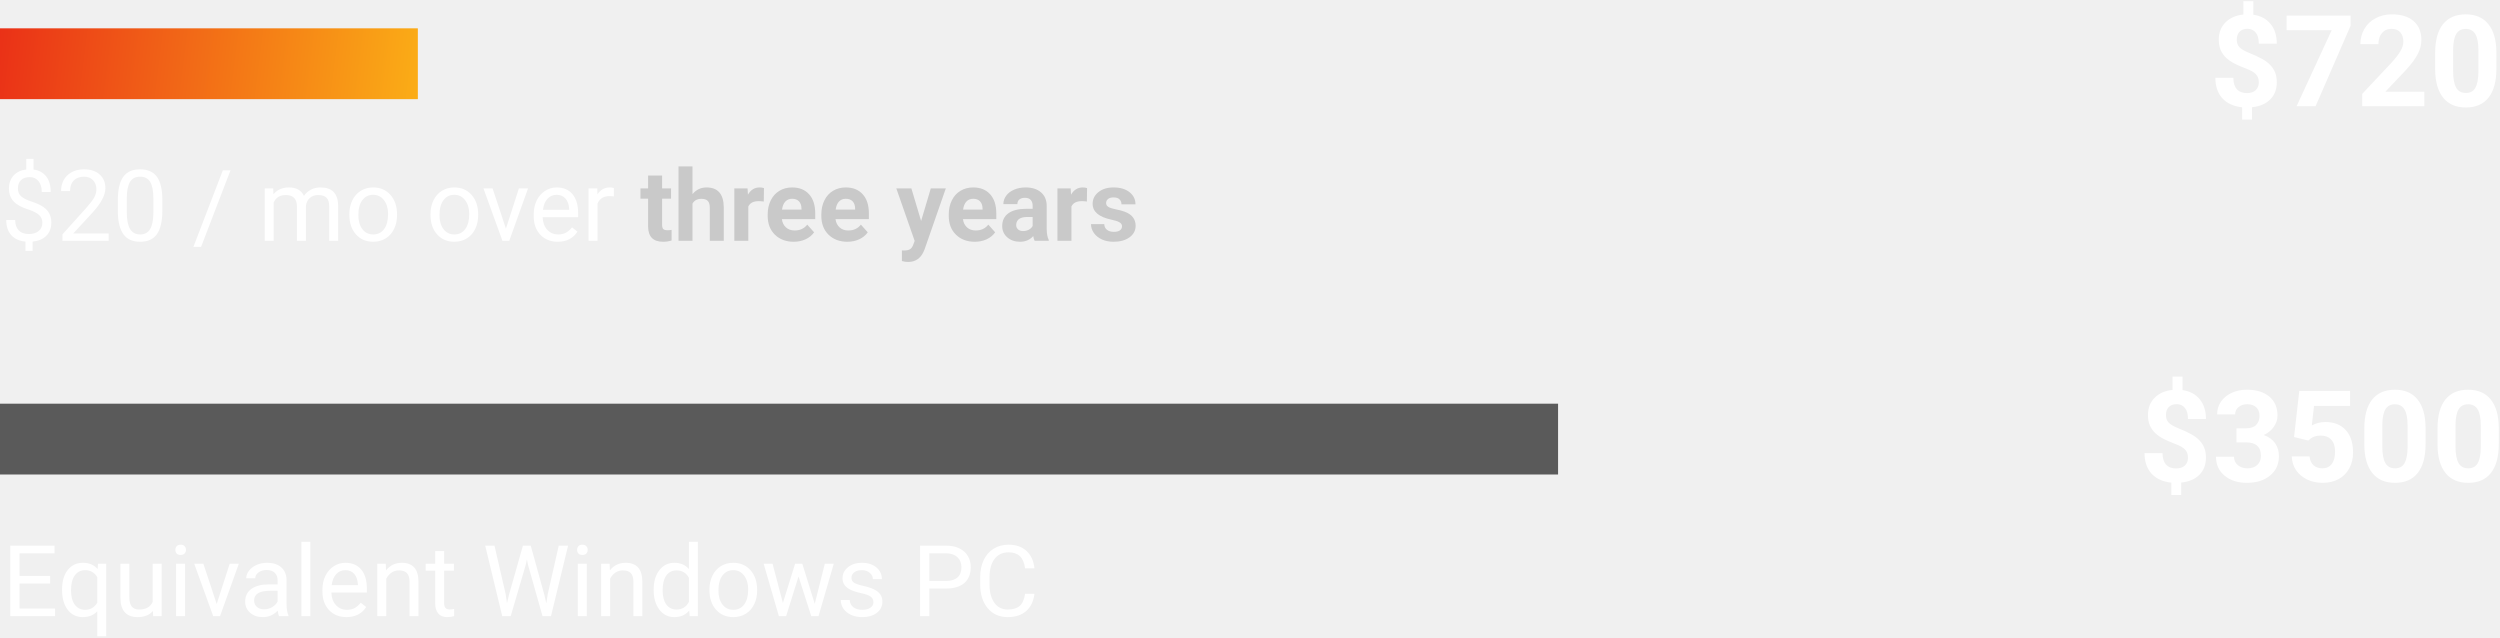
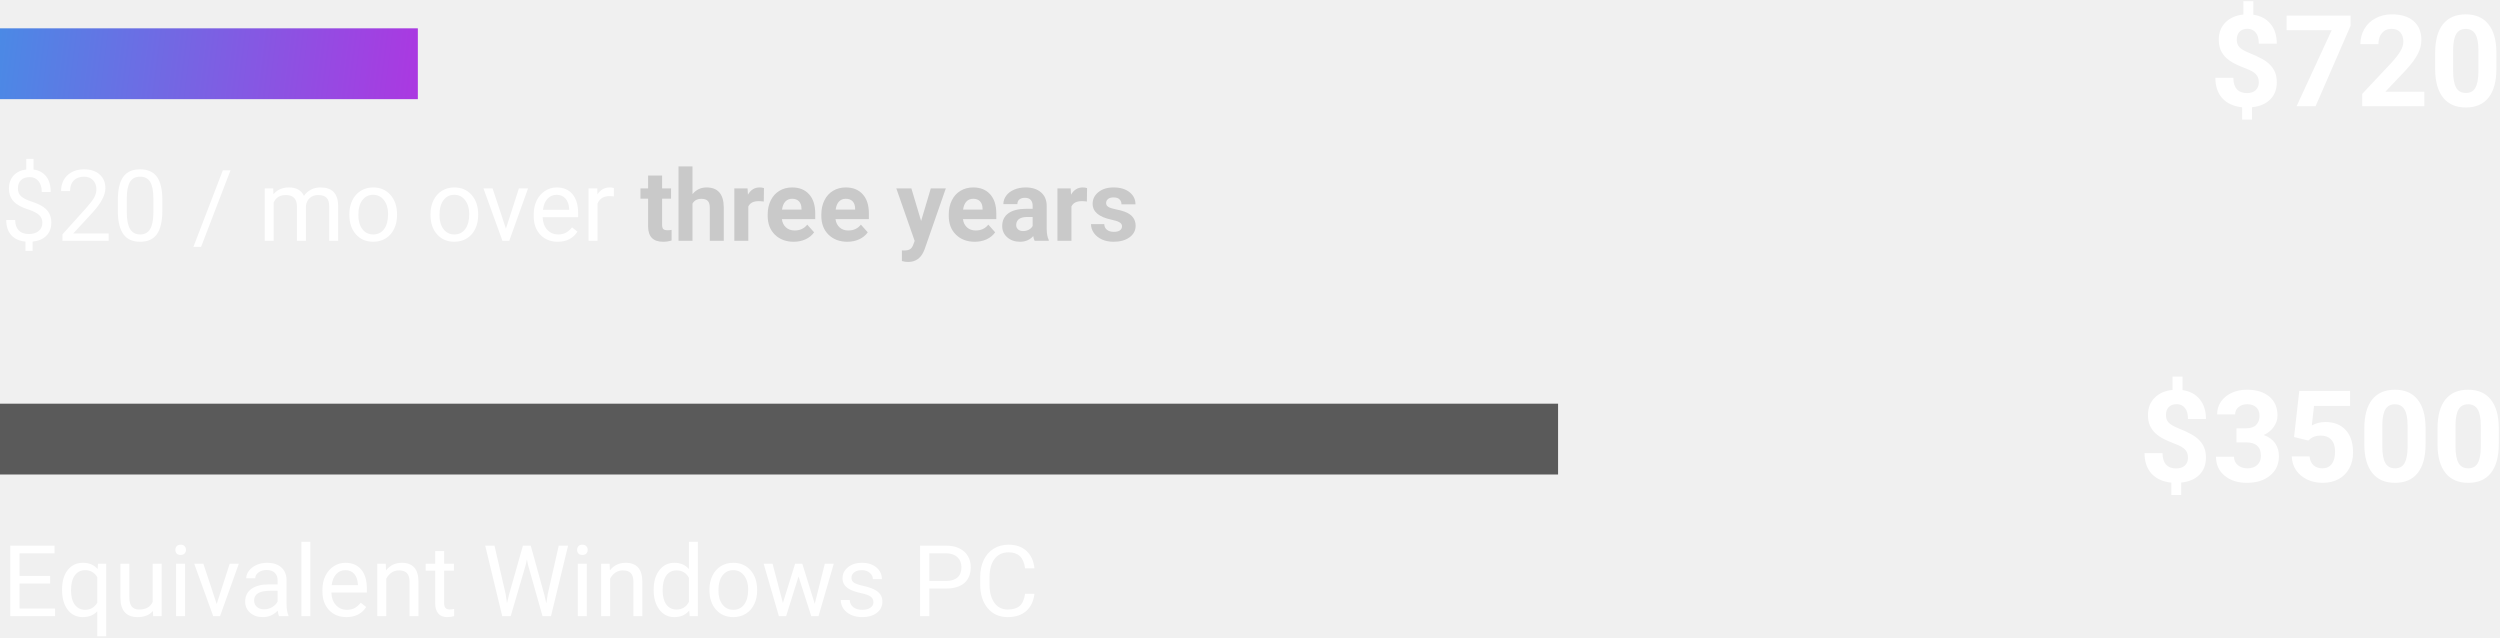
<svg xmlns="http://www.w3.org/2000/svg" width="353" height="90" viewBox="0 0 353 90" fill="none">
  <rect y="4" width="59" height="10" fill="url(#paint0_linear)" />
  <rect y="57" width="220" height="10" fill="#5A5A5A" />
  <path d="M318.943 11.634C318.943 11.153 318.809 10.773 318.539 10.491C318.275 10.204 317.824 9.94 317.186 9.7C316.547 9.46 315.996 9.223 315.533 8.988C315.07 8.748 314.672 8.476 314.338 8.171C314.01 7.86 313.752 7.497 313.564 7.081C313.383 6.665 313.292 6.17 313.292 5.596C313.292 4.605 313.608 3.794 314.241 3.161C314.874 2.528 315.715 2.159 316.764 2.054V0.173H318.17V2.08C319.207 2.227 320.019 2.66 320.604 3.381C321.19 4.096 321.483 5.024 321.483 6.167H318.943C318.943 5.464 318.797 4.939 318.504 4.594C318.217 4.242 317.83 4.066 317.344 4.066C316.863 4.066 316.491 4.204 316.228 4.479C315.964 4.749 315.832 5.124 315.832 5.604C315.832 6.05 315.961 6.407 316.219 6.677C316.477 6.946 316.954 7.222 317.651 7.503C318.354 7.784 318.932 8.051 319.383 8.303C319.834 8.549 320.215 8.83 320.525 9.146C320.836 9.457 321.073 9.814 321.237 10.219C321.401 10.617 321.483 11.083 321.483 11.616C321.483 12.612 321.173 13.421 320.552 14.042C319.931 14.663 319.075 15.029 317.985 15.141V16.89H316.588V15.149C315.387 15.021 314.455 14.596 313.793 13.875C313.137 13.148 312.809 12.185 312.809 10.983H315.349C315.349 11.681 315.513 12.217 315.841 12.592C316.175 12.961 316.652 13.146 317.273 13.146C317.789 13.146 318.196 13.011 318.495 12.741C318.794 12.466 318.943 12.097 318.943 11.634ZM331.907 3.627L326.959 15H324.278L329.235 4.26H322.872V2.203H331.907V3.627ZM342.313 15H333.542V13.26L337.682 8.848C338.25 8.227 338.669 7.685 338.938 7.222C339.214 6.759 339.352 6.319 339.352 5.903C339.352 5.335 339.208 4.89 338.921 4.567C338.634 4.239 338.224 4.075 337.69 4.075C337.116 4.075 336.662 4.274 336.328 4.673C336 5.065 335.836 5.584 335.836 6.229H333.287C333.287 5.449 333.472 4.737 333.841 4.093C334.216 3.448 334.743 2.944 335.423 2.581C336.103 2.212 336.873 2.027 337.734 2.027C339.053 2.027 340.075 2.344 340.802 2.977C341.534 3.609 341.9 4.503 341.9 5.657C341.9 6.29 341.736 6.935 341.408 7.591C341.08 8.247 340.518 9.012 339.721 9.885L336.812 12.952H342.313V15ZM352.491 9.709C352.491 11.479 352.125 12.832 351.393 13.77C350.66 14.707 349.588 15.176 348.176 15.176C346.781 15.176 345.715 14.716 344.977 13.796C344.238 12.876 343.86 11.558 343.843 9.841V7.485C343.843 5.698 344.212 4.342 344.95 3.416C345.694 2.49 346.764 2.027 348.158 2.027C349.553 2.027 350.619 2.487 351.357 3.407C352.096 4.321 352.474 5.637 352.491 7.354V9.709ZM349.951 7.125C349.951 6.064 349.805 5.294 349.512 4.813C349.225 4.327 348.773 4.084 348.158 4.084C347.561 4.084 347.118 4.315 346.831 4.778C346.55 5.235 346.4 5.953 346.383 6.932V10.043C346.383 11.086 346.523 11.862 346.805 12.372C347.092 12.876 347.549 13.128 348.176 13.128C348.797 13.128 349.245 12.885 349.521 12.398C349.796 11.912 349.939 11.168 349.951 10.166V7.125Z" fill="white" />
  <path d="M308.943 64.634C308.943 64.153 308.809 63.773 308.539 63.491C308.275 63.204 307.824 62.94 307.186 62.7C306.547 62.46 305.996 62.223 305.533 61.988C305.07 61.748 304.672 61.476 304.338 61.171C304.01 60.86 303.752 60.497 303.564 60.081C303.383 59.665 303.292 59.17 303.292 58.596C303.292 57.605 303.608 56.794 304.241 56.161C304.874 55.528 305.715 55.159 306.764 55.054V53.173H308.17V55.08C309.207 55.227 310.019 55.66 310.604 56.381C311.19 57.096 311.483 58.024 311.483 59.167H308.943C308.943 58.464 308.797 57.94 308.504 57.594C308.217 57.242 307.83 57.066 307.344 57.066C306.863 57.066 306.491 57.204 306.228 57.48C305.964 57.749 305.832 58.124 305.832 58.605C305.832 59.05 305.961 59.407 306.219 59.677C306.477 59.946 306.954 60.222 307.651 60.503C308.354 60.784 308.932 61.051 309.383 61.303C309.834 61.549 310.215 61.83 310.525 62.147C310.836 62.457 311.073 62.815 311.237 63.219C311.401 63.617 311.483 64.083 311.483 64.616C311.483 65.612 311.173 66.421 310.552 67.042C309.931 67.663 309.075 68.029 307.985 68.141V69.89H306.588V68.149C305.387 68.02 304.455 67.596 303.793 66.875C303.137 66.148 302.809 65.185 302.809 63.983H305.349C305.349 64.681 305.513 65.217 305.841 65.592C306.175 65.961 306.652 66.145 307.273 66.145C307.789 66.145 308.196 66.011 308.495 65.741C308.794 65.466 308.943 65.097 308.943 64.634ZM315.79 60.477H317.144C317.788 60.477 318.266 60.315 318.576 59.993C318.887 59.671 319.042 59.243 319.042 58.71C319.042 58.194 318.887 57.793 318.576 57.506C318.271 57.219 317.85 57.075 317.311 57.075C316.824 57.075 316.417 57.21 316.089 57.48C315.761 57.743 315.597 58.089 315.597 58.517H313.057C313.057 57.849 313.235 57.251 313.593 56.724C313.956 56.19 314.46 55.774 315.104 55.476C315.755 55.177 316.47 55.027 317.249 55.027C318.603 55.027 319.663 55.352 320.431 56.003C321.198 56.648 321.582 57.538 321.582 58.675C321.582 59.261 321.403 59.8 321.046 60.292C320.688 60.784 320.22 61.162 319.64 61.426C320.36 61.684 320.896 62.07 321.248 62.586C321.605 63.102 321.784 63.711 321.784 64.414C321.784 65.551 321.368 66.462 320.536 67.147C319.71 67.833 318.614 68.176 317.249 68.176C315.972 68.176 314.926 67.839 314.111 67.165C313.303 66.491 312.898 65.601 312.898 64.493H315.438C315.438 64.974 315.617 65.366 315.975 65.671C316.338 65.976 316.783 66.128 317.311 66.128C317.914 66.128 318.386 65.97 318.726 65.653C319.071 65.331 319.244 64.906 319.244 64.379C319.244 63.102 318.541 62.463 317.135 62.463H315.79V60.477ZM323.92 61.707L324.658 55.203H331.83V57.321H326.741L326.425 60.072C327.028 59.75 327.67 59.589 328.35 59.589C329.568 59.589 330.523 59.967 331.215 60.723C331.906 61.478 332.252 62.536 332.252 63.895C332.252 64.722 332.076 65.463 331.725 66.119C331.379 66.769 330.881 67.276 330.23 67.64C329.58 67.997 328.812 68.176 327.928 68.176C327.154 68.176 326.437 68.02 325.774 67.71C325.112 67.394 324.588 66.951 324.201 66.383C323.82 65.814 323.618 65.167 323.595 64.44H326.108C326.161 64.974 326.346 65.39 326.662 65.689C326.984 65.981 327.403 66.128 327.919 66.128C328.493 66.128 328.936 65.923 329.246 65.513C329.557 65.097 329.712 64.511 329.712 63.755C329.712 63.028 329.533 62.472 329.176 62.085C328.818 61.698 328.312 61.505 327.655 61.505C327.052 61.505 326.562 61.663 326.188 61.98L325.941 62.208L323.92 61.707ZM342.491 62.709C342.491 64.478 342.125 65.832 341.393 66.769C340.66 67.707 339.588 68.176 338.176 68.176C336.781 68.176 335.715 67.716 334.977 66.796C334.238 65.876 333.86 64.558 333.843 62.841V60.485C333.843 58.698 334.212 57.342 334.95 56.416C335.694 55.49 336.764 55.027 338.158 55.027C339.553 55.027 340.619 55.487 341.357 56.407C342.096 57.321 342.474 58.637 342.491 60.353V62.709ZM339.951 60.125C339.951 59.065 339.805 58.294 339.512 57.813C339.225 57.327 338.773 57.084 338.158 57.084C337.561 57.084 337.118 57.315 336.831 57.778C336.55 58.235 336.4 58.953 336.383 59.932V63.043C336.383 64.086 336.523 64.862 336.805 65.372C337.092 65.876 337.549 66.128 338.176 66.128C338.797 66.128 339.245 65.885 339.521 65.398C339.796 64.912 339.939 64.168 339.951 63.166V60.125ZM352.827 62.709C352.827 64.478 352.461 65.832 351.729 66.769C350.996 67.707 349.924 68.176 348.512 68.176C347.117 68.176 346.051 67.716 345.312 66.796C344.574 65.876 344.196 64.558 344.179 62.841V60.485C344.179 58.698 344.548 57.342 345.286 56.416C346.03 55.49 347.1 55.027 348.494 55.027C349.889 55.027 350.955 55.487 351.693 56.407C352.432 57.321 352.81 58.637 352.827 60.353V62.709ZM350.287 60.125C350.287 59.065 350.141 58.294 349.848 57.813C349.561 57.327 349.109 57.084 348.494 57.084C347.896 57.084 347.454 57.315 347.167 57.778C346.886 58.235 346.736 58.953 346.719 59.932V63.043C346.719 64.086 346.859 64.862 347.141 65.372C347.428 65.876 347.885 66.128 348.512 66.128C349.133 66.128 349.581 65.885 349.856 65.398C350.132 64.912 350.275 64.168 350.287 63.166V60.125Z" fill="white" />
  <path d="M5.981 31.436C5.981 31.017 5.833 30.664 5.537 30.377C5.245 30.09 4.751 29.83 4.054 29.598C3.083 29.301 2.374 28.916 1.928 28.442C1.486 27.964 1.265 27.358 1.265 26.624C1.265 25.877 1.481 25.264 1.914 24.785C2.352 24.307 2.951 24.022 3.712 23.931V22.434H4.73V23.938C5.496 24.042 6.091 24.364 6.515 24.901C6.943 25.439 7.157 26.175 7.157 27.109H5.899C5.899 26.467 5.747 25.956 5.441 25.578C5.136 25.2 4.724 25.011 4.204 25.011C3.662 25.011 3.247 25.152 2.96 25.435C2.673 25.713 2.529 26.102 2.529 26.604C2.529 27.068 2.68 27.44 2.98 27.718C3.286 27.991 3.785 28.242 4.478 28.47C5.175 28.693 5.717 28.941 6.104 29.215C6.496 29.484 6.784 29.798 6.966 30.158C7.153 30.518 7.246 30.94 7.246 31.423C7.246 32.193 7.014 32.813 6.549 33.282C6.089 33.752 5.441 34.03 4.607 34.116V35.422H3.596V34.116C2.748 34.039 2.083 33.738 1.6 33.214C1.121 32.685 0.882 31.97 0.882 31.067H2.146C2.146 31.701 2.313 32.188 2.646 32.53C2.978 32.872 3.45 33.043 4.061 33.043C4.658 33.043 5.127 32.899 5.469 32.612C5.811 32.325 5.981 31.933 5.981 31.436ZM15.34 34H8.818V33.091L12.264 29.263C12.774 28.684 13.125 28.215 13.316 27.855C13.512 27.49 13.61 27.114 13.61 26.727C13.61 26.207 13.453 25.781 13.139 25.448C12.824 25.116 12.405 24.949 11.881 24.949C11.252 24.949 10.762 25.129 10.411 25.489C10.065 25.845 9.892 26.341 9.892 26.98H8.627C8.627 26.064 8.921 25.323 9.509 24.758C10.101 24.193 10.892 23.91 11.881 23.91C12.806 23.91 13.537 24.154 14.075 24.642C14.613 25.125 14.882 25.77 14.882 26.576C14.882 27.556 14.258 28.723 13.009 30.076L10.343 32.968H15.34V34ZM22.921 29.755C22.921 31.236 22.668 32.337 22.162 33.057C21.656 33.777 20.866 34.137 19.79 34.137C18.728 34.137 17.942 33.786 17.432 33.084C16.921 32.378 16.657 31.325 16.639 29.926V28.237C16.639 26.774 16.892 25.688 17.398 24.977C17.903 24.266 18.696 23.91 19.776 23.91C20.847 23.91 21.636 24.254 22.142 24.942C22.648 25.626 22.907 26.683 22.921 28.114V29.755ZM21.656 28.025C21.656 26.954 21.506 26.175 21.205 25.688C20.904 25.195 20.428 24.949 19.776 24.949C19.129 24.949 18.658 25.193 18.361 25.681C18.065 26.168 17.912 26.918 17.903 27.93V29.953C17.903 31.029 18.058 31.824 18.368 32.339C18.683 32.849 19.157 33.105 19.79 33.105C20.414 33.105 20.877 32.863 21.178 32.38C21.483 31.897 21.643 31.136 21.656 30.097V28.025ZM28.396 34.855H27.31L31.466 24.047H32.546L28.396 34.855ZM38.575 26.604L38.609 27.424C39.152 26.786 39.883 26.467 40.804 26.467C41.838 26.467 42.542 26.863 42.916 27.656C43.162 27.301 43.481 27.014 43.873 26.795C44.27 26.576 44.737 26.467 45.274 26.467C46.897 26.467 47.722 27.326 47.749 29.044V34H46.484V29.119C46.484 28.59 46.364 28.196 46.122 27.936C45.88 27.672 45.475 27.54 44.905 27.54C44.436 27.54 44.046 27.681 43.736 27.964C43.426 28.242 43.246 28.618 43.196 29.092V34H41.925V29.153C41.925 28.078 41.398 27.54 40.346 27.54C39.516 27.54 38.949 27.893 38.644 28.6V34H37.379V26.604H38.575ZM49.328 30.233C49.328 29.509 49.469 28.857 49.752 28.278C50.039 27.7 50.435 27.253 50.941 26.939C51.452 26.624 52.033 26.467 52.685 26.467C53.692 26.467 54.505 26.815 55.125 27.513C55.749 28.21 56.062 29.137 56.062 30.295V30.384C56.062 31.104 55.922 31.751 55.645 32.325C55.371 32.895 54.977 33.339 54.462 33.658C53.952 33.977 53.364 34.137 52.698 34.137C51.696 34.137 50.882 33.788 50.258 33.091C49.638 32.394 49.328 31.471 49.328 30.322V30.233ZM50.6 30.384C50.6 31.204 50.789 31.863 51.167 32.359C51.55 32.856 52.06 33.105 52.698 33.105C53.341 33.105 53.851 32.854 54.23 32.352C54.608 31.847 54.797 31.14 54.797 30.233C54.797 29.422 54.603 28.766 54.216 28.265C53.833 27.759 53.323 27.506 52.685 27.506C52.06 27.506 51.557 27.754 51.174 28.251C50.791 28.748 50.6 29.459 50.6 30.384ZM60.785 30.233C60.785 29.509 60.926 28.857 61.209 28.278C61.496 27.7 61.893 27.253 62.398 26.939C62.909 26.624 63.49 26.467 64.142 26.467C65.149 26.467 65.962 26.815 66.582 27.513C67.206 28.21 67.519 29.137 67.519 30.295V30.384C67.519 31.104 67.38 31.751 67.102 32.325C66.828 32.895 66.434 33.339 65.919 33.658C65.409 33.977 64.821 34.137 64.155 34.137C63.153 34.137 62.339 33.788 61.715 33.091C61.095 32.394 60.785 31.471 60.785 30.322V30.233ZM62.057 30.384C62.057 31.204 62.246 31.863 62.624 32.359C63.007 32.856 63.517 33.105 64.155 33.105C64.798 33.105 65.308 32.854 65.686 32.352C66.065 31.847 66.254 31.14 66.254 30.233C66.254 29.422 66.06 28.766 65.673 28.265C65.29 27.759 64.78 27.506 64.142 27.506C63.517 27.506 63.014 27.754 62.631 28.251C62.248 28.748 62.057 29.459 62.057 30.384ZM71.436 32.284L73.268 26.604H74.56L71.907 34H70.943L68.264 26.604H69.556L71.436 32.284ZM78.75 34.137C77.747 34.137 76.932 33.809 76.303 33.152C75.674 32.492 75.359 31.61 75.359 30.507V30.274C75.359 29.541 75.498 28.887 75.776 28.312C76.059 27.734 76.451 27.283 76.952 26.959C77.458 26.631 78.005 26.467 78.593 26.467C79.554 26.467 80.302 26.784 80.835 27.417C81.368 28.05 81.635 28.957 81.635 30.138V30.664H76.624C76.642 31.393 76.854 31.983 77.26 32.435C77.67 32.881 78.189 33.105 78.818 33.105C79.265 33.105 79.643 33.013 79.953 32.831C80.263 32.649 80.534 32.407 80.767 32.106L81.539 32.708C80.919 33.66 79.99 34.137 78.75 34.137ZM78.593 27.506C78.082 27.506 77.654 27.693 77.308 28.066C76.961 28.436 76.747 28.955 76.665 29.625H80.37V29.529C80.334 28.887 80.16 28.39 79.851 28.039C79.541 27.684 79.121 27.506 78.593 27.506ZM86.68 27.738C86.488 27.706 86.281 27.69 86.058 27.69C85.228 27.69 84.665 28.044 84.369 28.75V34H83.105V26.604H84.335L84.356 27.458C84.77 26.797 85.358 26.467 86.119 26.467C86.365 26.467 86.552 26.499 86.68 26.562V27.738Z" fill="white" />
  <path d="M93.488 24.785V26.604H94.753V28.053H93.488V31.744C93.488 32.018 93.541 32.214 93.645 32.332C93.75 32.45 93.951 32.51 94.247 32.51C94.466 32.51 94.659 32.494 94.828 32.462V33.959C94.441 34.078 94.042 34.137 93.632 34.137C92.246 34.137 91.54 33.437 91.513 32.038V28.053H90.433V26.604H91.513V24.785H93.488ZM97.781 27.41C98.305 26.781 98.964 26.467 99.757 26.467C101.361 26.467 102.174 27.399 102.197 29.263V34H100.222V29.317C100.222 28.894 100.131 28.581 99.948 28.381C99.766 28.176 99.463 28.073 99.039 28.073C98.46 28.073 98.041 28.297 97.781 28.743V34H95.806V23.5H97.781V27.41ZM107.844 28.456C107.575 28.42 107.338 28.401 107.133 28.401C106.385 28.401 105.896 28.654 105.663 29.16V34H103.688V26.604H105.554L105.608 27.485C106.005 26.806 106.554 26.467 107.256 26.467C107.475 26.467 107.68 26.496 107.871 26.556L107.844 28.456ZM112.068 34.137C110.984 34.137 110.1 33.804 109.416 33.139C108.737 32.473 108.397 31.587 108.397 30.48V30.288C108.397 29.545 108.541 28.882 108.828 28.299C109.115 27.711 109.521 27.26 110.045 26.945C110.574 26.626 111.175 26.467 111.85 26.467C112.861 26.467 113.657 26.786 114.235 27.424C114.819 28.062 115.11 28.966 115.11 30.138V30.944H110.4C110.464 31.427 110.656 31.815 110.975 32.106C111.298 32.398 111.706 32.544 112.198 32.544C112.959 32.544 113.554 32.268 113.982 31.717L114.953 32.804C114.657 33.223 114.256 33.551 113.75 33.788C113.244 34.02 112.684 34.137 112.068 34.137ZM111.843 28.066C111.451 28.066 111.132 28.199 110.886 28.463C110.644 28.727 110.489 29.105 110.421 29.598H113.169V29.44C113.16 29.003 113.041 28.666 112.813 28.429C112.586 28.187 112.262 28.066 111.843 28.066ZM119.643 34.137C118.558 34.137 117.674 33.804 116.99 33.139C116.311 32.473 115.972 31.587 115.972 30.48V30.288C115.972 29.545 116.115 28.882 116.402 28.299C116.689 27.711 117.095 27.26 117.619 26.945C118.148 26.626 118.749 26.467 119.424 26.467C120.436 26.467 121.231 26.786 121.81 27.424C122.393 28.062 122.685 28.966 122.685 30.138V30.944H117.975C118.038 31.427 118.23 31.815 118.549 32.106C118.872 32.398 119.28 32.544 119.772 32.544C120.534 32.544 121.128 32.268 121.557 31.717L122.527 32.804C122.231 33.223 121.83 33.551 121.324 33.788C120.818 34.02 120.258 34.137 119.643 34.137ZM119.417 28.066C119.025 28.066 118.706 28.199 118.46 28.463C118.218 28.727 118.063 29.105 117.995 29.598H120.743V29.44C120.734 29.003 120.616 28.666 120.388 28.429C120.16 28.187 119.836 28.066 119.417 28.066ZM130.061 31.204L131.428 26.604H133.547L130.573 35.148L130.409 35.538C129.967 36.504 129.238 36.987 128.222 36.987C127.935 36.987 127.643 36.944 127.347 36.857V35.36L127.647 35.367C128.021 35.367 128.299 35.31 128.481 35.196C128.668 35.082 128.814 34.893 128.919 34.629L129.151 34.02L126.561 26.604H128.687L130.061 31.204ZM137.635 34.137C136.55 34.137 135.666 33.804 134.982 33.139C134.303 32.473 133.964 31.587 133.964 30.48V30.288C133.964 29.545 134.107 28.882 134.395 28.299C134.682 27.711 135.087 27.26 135.611 26.945C136.14 26.626 136.742 26.467 137.416 26.467C138.428 26.467 139.223 26.786 139.802 27.424C140.385 28.062 140.677 28.966 140.677 30.138V30.944H135.967C136.031 31.427 136.222 31.815 136.541 32.106C136.865 32.398 137.272 32.544 137.765 32.544C138.526 32.544 139.12 32.268 139.549 31.717L140.52 32.804C140.223 33.223 139.822 33.551 139.316 33.788C138.811 34.02 138.25 34.137 137.635 34.137ZM137.409 28.066C137.017 28.066 136.698 28.199 136.452 28.463C136.211 28.727 136.056 29.105 135.987 29.598H138.735V29.44C138.726 29.003 138.608 28.666 138.38 28.429C138.152 28.187 137.828 28.066 137.409 28.066ZM146.091 34C146 33.822 145.934 33.601 145.893 33.337C145.414 33.87 144.792 34.137 144.026 34.137C143.302 34.137 142.7 33.927 142.222 33.508C141.748 33.089 141.511 32.56 141.511 31.922C141.511 31.138 141.8 30.537 142.379 30.117C142.962 29.698 143.803 29.486 144.901 29.481H145.811V29.058C145.811 28.716 145.722 28.442 145.544 28.237C145.371 28.032 145.095 27.93 144.717 27.93C144.384 27.93 144.122 28.009 143.931 28.169C143.744 28.328 143.65 28.547 143.65 28.825H141.675C141.675 28.397 141.807 28 142.071 27.636C142.336 27.271 142.709 26.986 143.192 26.781C143.675 26.572 144.218 26.467 144.819 26.467C145.731 26.467 146.453 26.697 146.986 27.157C147.524 27.613 147.793 28.256 147.793 29.085V32.291C147.798 32.993 147.896 33.524 148.087 33.884V34H146.091ZM144.457 32.626C144.749 32.626 145.018 32.562 145.264 32.435C145.51 32.302 145.692 32.127 145.811 31.908V30.637H145.072C144.083 30.637 143.557 30.979 143.493 31.662L143.486 31.778C143.486 32.024 143.573 32.227 143.746 32.387C143.919 32.546 144.156 32.626 144.457 32.626ZM153.467 28.456C153.198 28.42 152.961 28.401 152.756 28.401C152.008 28.401 151.519 28.654 151.286 29.16V34H149.311V26.604H151.177L151.231 27.485C151.628 26.806 152.177 26.467 152.879 26.467C153.098 26.467 153.303 26.496 153.494 26.556L153.467 28.456ZM158.43 31.956C158.43 31.715 158.309 31.525 158.067 31.389C157.83 31.247 157.448 31.122 156.919 31.013C155.16 30.644 154.28 29.896 154.28 28.77C154.28 28.114 154.551 27.567 155.094 27.13C155.641 26.688 156.354 26.467 157.233 26.467C158.172 26.467 158.922 26.688 159.482 27.13C160.048 27.572 160.33 28.146 160.33 28.852H158.354C158.354 28.57 158.263 28.338 158.081 28.155C157.899 27.968 157.614 27.875 157.227 27.875C156.894 27.875 156.636 27.95 156.454 28.101C156.272 28.251 156.181 28.442 156.181 28.675C156.181 28.894 156.283 29.071 156.488 29.208C156.698 29.34 157.049 29.456 157.541 29.557C158.033 29.652 158.448 29.762 158.785 29.885C159.829 30.268 160.351 30.931 160.351 31.874C160.351 32.548 160.061 33.095 159.482 33.515C158.904 33.929 158.156 34.137 157.24 34.137C156.62 34.137 156.069 34.027 155.586 33.809C155.107 33.585 154.731 33.282 154.458 32.899C154.185 32.512 154.048 32.095 154.048 31.648H155.921C155.939 31.999 156.069 32.268 156.311 32.455C156.552 32.642 156.876 32.735 157.281 32.735C157.66 32.735 157.944 32.665 158.136 32.523C158.332 32.378 158.43 32.188 158.43 31.956Z" fill="#C9C9C9" />
  <path d="M7.075 82.399H2.762V85.927H7.772V87H1.449V77.047H7.704V78.127H2.762V81.326H7.075V82.399ZM8.764 83.24C8.764 82.078 9.03 81.16 9.563 80.485C10.097 79.806 10.812 79.467 11.71 79.467C12.585 79.467 13.275 79.761 13.781 80.349L13.836 79.603H14.998V89.844H13.733V86.316C13.223 86.863 12.544 87.137 11.696 87.137C10.803 87.137 10.09 86.79 9.557 86.098C9.028 85.4 8.764 84.478 8.764 83.329V83.24ZM10.028 83.384C10.028 84.231 10.206 84.897 10.562 85.38C10.921 85.863 11.405 86.105 12.011 86.105C12.763 86.105 13.337 85.772 13.733 85.106V81.483C13.332 80.832 12.763 80.506 12.024 80.506C11.414 80.506 10.928 80.75 10.568 81.237C10.208 81.72 10.028 82.436 10.028 83.384ZM21.595 86.269C21.102 86.847 20.38 87.137 19.428 87.137C18.639 87.137 18.038 86.909 17.623 86.453C17.213 85.993 17.006 85.314 17.001 84.416V79.603H18.266V84.382C18.266 85.503 18.721 86.064 19.633 86.064C20.599 86.064 21.241 85.704 21.561 84.983V79.603H22.825V87H21.622L21.595 86.269ZM26.127 87H24.862V79.603H26.127V87ZM24.76 77.642C24.76 77.436 24.821 77.263 24.944 77.122C25.072 76.981 25.259 76.91 25.505 76.91C25.751 76.91 25.938 76.981 26.065 77.122C26.193 77.263 26.257 77.436 26.257 77.642C26.257 77.847 26.193 78.018 26.065 78.154C25.938 78.291 25.751 78.359 25.505 78.359C25.259 78.359 25.072 78.291 24.944 78.154C24.821 78.018 24.76 77.847 24.76 77.642ZM30.598 85.284L32.43 79.603H33.722L31.069 87H30.105L27.426 79.603H28.718L30.598 85.284ZM39.395 87C39.323 86.854 39.263 86.594 39.218 86.221C38.63 86.831 37.928 87.137 37.112 87.137C36.383 87.137 35.784 86.932 35.315 86.522C34.85 86.107 34.617 85.583 34.617 84.949C34.617 84.179 34.909 83.582 35.492 83.158C36.08 82.73 36.905 82.516 37.967 82.516H39.197V81.935C39.197 81.493 39.065 81.142 38.801 80.882C38.536 80.618 38.147 80.485 37.632 80.485C37.181 80.485 36.802 80.599 36.497 80.827C36.192 81.055 36.039 81.331 36.039 81.654H34.768C34.768 81.285 34.898 80.93 35.157 80.588C35.422 80.242 35.777 79.968 36.224 79.768C36.675 79.567 37.169 79.467 37.707 79.467C38.559 79.467 39.227 79.681 39.71 80.109C40.193 80.533 40.444 81.119 40.462 81.866V85.27C40.462 85.95 40.548 86.49 40.722 86.891V87H39.395ZM37.297 86.036C37.693 86.036 38.069 85.934 38.425 85.728C38.78 85.523 39.038 85.257 39.197 84.929V83.411H38.206C36.657 83.411 35.882 83.865 35.882 84.772C35.882 85.168 36.014 85.478 36.278 85.701C36.543 85.924 36.882 86.036 37.297 86.036ZM43.818 87H42.554V76.5H43.818V87ZM48.918 87.137C47.915 87.137 47.1 86.809 46.471 86.152C45.842 85.492 45.527 84.61 45.527 83.507V83.274C45.527 82.541 45.666 81.887 45.944 81.312C46.227 80.734 46.619 80.283 47.12 79.959C47.626 79.631 48.173 79.467 48.761 79.467C49.722 79.467 50.47 79.784 51.003 80.417C51.536 81.05 51.803 81.957 51.803 83.138V83.664H46.792C46.81 84.393 47.022 84.983 47.428 85.435C47.838 85.881 48.357 86.105 48.986 86.105C49.433 86.105 49.811 86.013 50.121 85.831C50.431 85.649 50.702 85.407 50.935 85.106L51.707 85.708C51.087 86.66 50.158 87.137 48.918 87.137ZM48.761 80.506C48.25 80.506 47.822 80.693 47.476 81.066C47.129 81.436 46.915 81.955 46.833 82.625H50.538V82.529C50.502 81.887 50.328 81.39 50.019 81.039C49.709 80.684 49.289 80.506 48.761 80.506ZM54.469 79.603L54.51 80.533C55.075 79.822 55.813 79.467 56.725 79.467C58.288 79.467 59.076 80.349 59.09 82.112V87H57.825V82.106C57.821 81.572 57.698 81.178 57.456 80.923C57.219 80.668 56.848 80.54 56.342 80.54C55.932 80.54 55.572 80.649 55.262 80.868C54.952 81.087 54.71 81.374 54.537 81.73V87H53.273V79.603H54.469ZM62.713 77.812V79.603H64.094V80.581H62.713V85.168C62.713 85.464 62.774 85.688 62.898 85.838C63.02 85.984 63.23 86.057 63.526 86.057C63.672 86.057 63.873 86.029 64.128 85.975V87C63.795 87.091 63.472 87.137 63.157 87.137C62.592 87.137 62.166 86.966 61.879 86.624C61.592 86.282 61.448 85.797 61.448 85.168V80.581H60.102V79.603H61.448V77.812H62.713ZM71.394 83.862L71.586 85.175L71.866 83.992L73.835 77.047H74.942L76.863 83.992L77.137 85.195L77.349 83.856L78.894 77.047H80.213L77.8 87H76.603L74.553 79.747L74.395 78.988L74.238 79.747L72.112 87H70.916L68.51 77.047H69.822L71.394 83.862ZM82.852 87H81.587V79.603H82.852V87ZM81.484 77.642C81.484 77.436 81.546 77.263 81.669 77.122C81.796 76.981 81.983 76.91 82.23 76.91C82.476 76.91 82.662 76.981 82.79 77.122C82.918 77.263 82.981 77.436 82.981 77.642C82.981 77.847 82.918 78.018 82.79 78.154C82.662 78.291 82.476 78.359 82.23 78.359C81.983 78.359 81.796 78.291 81.669 78.154C81.546 78.018 81.484 77.847 81.484 77.642ZM86.078 79.603L86.119 80.533C86.684 79.822 87.422 79.467 88.334 79.467C89.897 79.467 90.686 80.349 90.699 82.112V87H89.435V82.106C89.43 81.572 89.307 81.178 89.065 80.923C88.829 80.668 88.457 80.54 87.951 80.54C87.541 80.54 87.181 80.649 86.871 80.868C86.561 81.087 86.32 81.374 86.147 81.73V87H84.882V79.603H86.078ZM92.299 83.24C92.299 82.106 92.568 81.194 93.106 80.506C93.643 79.813 94.347 79.467 95.218 79.467C96.084 79.467 96.769 79.763 97.275 80.356V76.5H98.54V87H97.378L97.316 86.207C96.811 86.827 96.106 87.137 95.204 87.137C94.347 87.137 93.648 86.786 93.106 86.084C92.568 85.382 92.299 84.466 92.299 83.336V83.24ZM93.564 83.384C93.564 84.222 93.737 84.879 94.083 85.353C94.429 85.826 94.908 86.064 95.519 86.064C96.321 86.064 96.906 85.704 97.275 84.983V81.586C96.897 80.889 96.316 80.54 95.532 80.54C94.912 80.54 94.429 80.779 94.083 81.258C93.737 81.736 93.564 82.445 93.564 83.384ZM100.174 83.233C100.174 82.509 100.315 81.857 100.598 81.278C100.885 80.7 101.281 80.253 101.787 79.939C102.298 79.624 102.879 79.467 103.53 79.467C104.537 79.467 105.351 79.815 105.971 80.513C106.595 81.21 106.907 82.137 106.907 83.295V83.384C106.907 84.104 106.768 84.751 106.49 85.325C106.217 85.895 105.823 86.339 105.308 86.658C104.797 86.977 104.209 87.137 103.544 87.137C102.541 87.137 101.728 86.788 101.104 86.091C100.484 85.394 100.174 84.471 100.174 83.322V83.233ZM101.445 83.384C101.445 84.204 101.634 84.863 102.013 85.359C102.396 85.856 102.906 86.105 103.544 86.105C104.187 86.105 104.697 85.854 105.075 85.353C105.453 84.847 105.643 84.14 105.643 83.233C105.643 82.422 105.449 81.766 105.062 81.265C104.679 80.759 104.168 80.506 103.53 80.506C102.906 80.506 102.402 80.754 102.02 81.251C101.637 81.748 101.445 82.459 101.445 83.384ZM115.042 85.257L116.464 79.603H117.729L115.575 87H114.55L112.752 81.394L111.002 87H109.977L107.83 79.603H109.088L110.544 85.141L112.267 79.603H113.285L115.042 85.257ZM123.327 85.038C123.327 84.696 123.197 84.432 122.938 84.245C122.682 84.054 122.233 83.89 121.591 83.753C120.953 83.616 120.445 83.452 120.066 83.261C119.693 83.069 119.415 82.841 119.232 82.577C119.055 82.313 118.966 81.998 118.966 81.634C118.966 81.028 119.221 80.515 119.731 80.096C120.246 79.676 120.903 79.467 121.7 79.467C122.539 79.467 123.218 79.683 123.737 80.116C124.261 80.549 124.523 81.103 124.523 81.777H123.252C123.252 81.431 123.104 81.132 122.808 80.882C122.516 80.631 122.147 80.506 121.7 80.506C121.24 80.506 120.88 80.606 120.62 80.807C120.36 81.007 120.23 81.269 120.23 81.593C120.23 81.898 120.351 82.128 120.593 82.283C120.834 82.438 121.27 82.586 121.898 82.728C122.532 82.869 123.045 83.037 123.437 83.233C123.828 83.429 124.118 83.666 124.305 83.944C124.496 84.218 124.592 84.553 124.592 84.949C124.592 85.61 124.327 86.141 123.799 86.542C123.27 86.939 122.584 87.137 121.741 87.137C121.149 87.137 120.625 87.032 120.169 86.822C119.713 86.613 119.355 86.321 119.096 85.947C118.84 85.569 118.713 85.161 118.713 84.724H119.978C120 85.147 120.169 85.485 120.483 85.735C120.802 85.981 121.222 86.105 121.741 86.105C122.22 86.105 122.603 86.009 122.89 85.817C123.181 85.621 123.327 85.362 123.327 85.038ZM131.223 83.103V87H129.91V77.047H133.581C134.67 77.047 135.522 77.325 136.138 77.881C136.757 78.437 137.067 79.173 137.067 80.089C137.067 81.055 136.764 81.8 136.158 82.324C135.557 82.844 134.693 83.103 133.567 83.103H131.223ZM131.223 82.03H133.581C134.283 82.03 134.821 81.866 135.194 81.538C135.568 81.205 135.755 80.727 135.755 80.103C135.755 79.51 135.568 79.036 135.194 78.681C134.821 78.325 134.308 78.141 133.656 78.127H131.223V82.03ZM146.063 83.842C145.94 84.894 145.551 85.708 144.895 86.282C144.243 86.852 143.375 87.137 142.29 87.137C141.114 87.137 140.171 86.715 139.46 85.872C138.754 85.029 138.4 83.901 138.4 82.488V81.531C138.4 80.606 138.564 79.793 138.893 79.091C139.225 78.389 139.695 77.851 140.301 77.478C140.907 77.099 141.609 76.91 142.406 76.91C143.464 76.91 144.311 77.206 144.949 77.799C145.587 78.387 145.959 79.203 146.063 80.246H144.744C144.63 79.453 144.382 78.879 143.999 78.523C143.621 78.168 143.09 77.99 142.406 77.99C141.568 77.99 140.909 78.3 140.431 78.92C139.957 79.54 139.72 80.421 139.72 81.565V82.529C139.72 83.609 139.945 84.468 140.396 85.106C140.848 85.745 141.479 86.064 142.29 86.064C143.019 86.064 143.577 85.899 143.965 85.571C144.357 85.239 144.617 84.662 144.744 83.842H146.063Z" fill="white" />
  <defs>
    <linearGradient id="paint0_linear" x1="0" y1="4" x2="59.313" y2="11.533" gradientUnits="userSpaceOnUse">
-       <stop stop-color="#EA3117" />
-       <stop offset="1" stop-color="#FBAD16" />
+       <stop stop-color="#4B89E5" />
+       <stop offset="1" stop-color="#AB38E1" />
    </linearGradient>
  </defs>
</svg>
